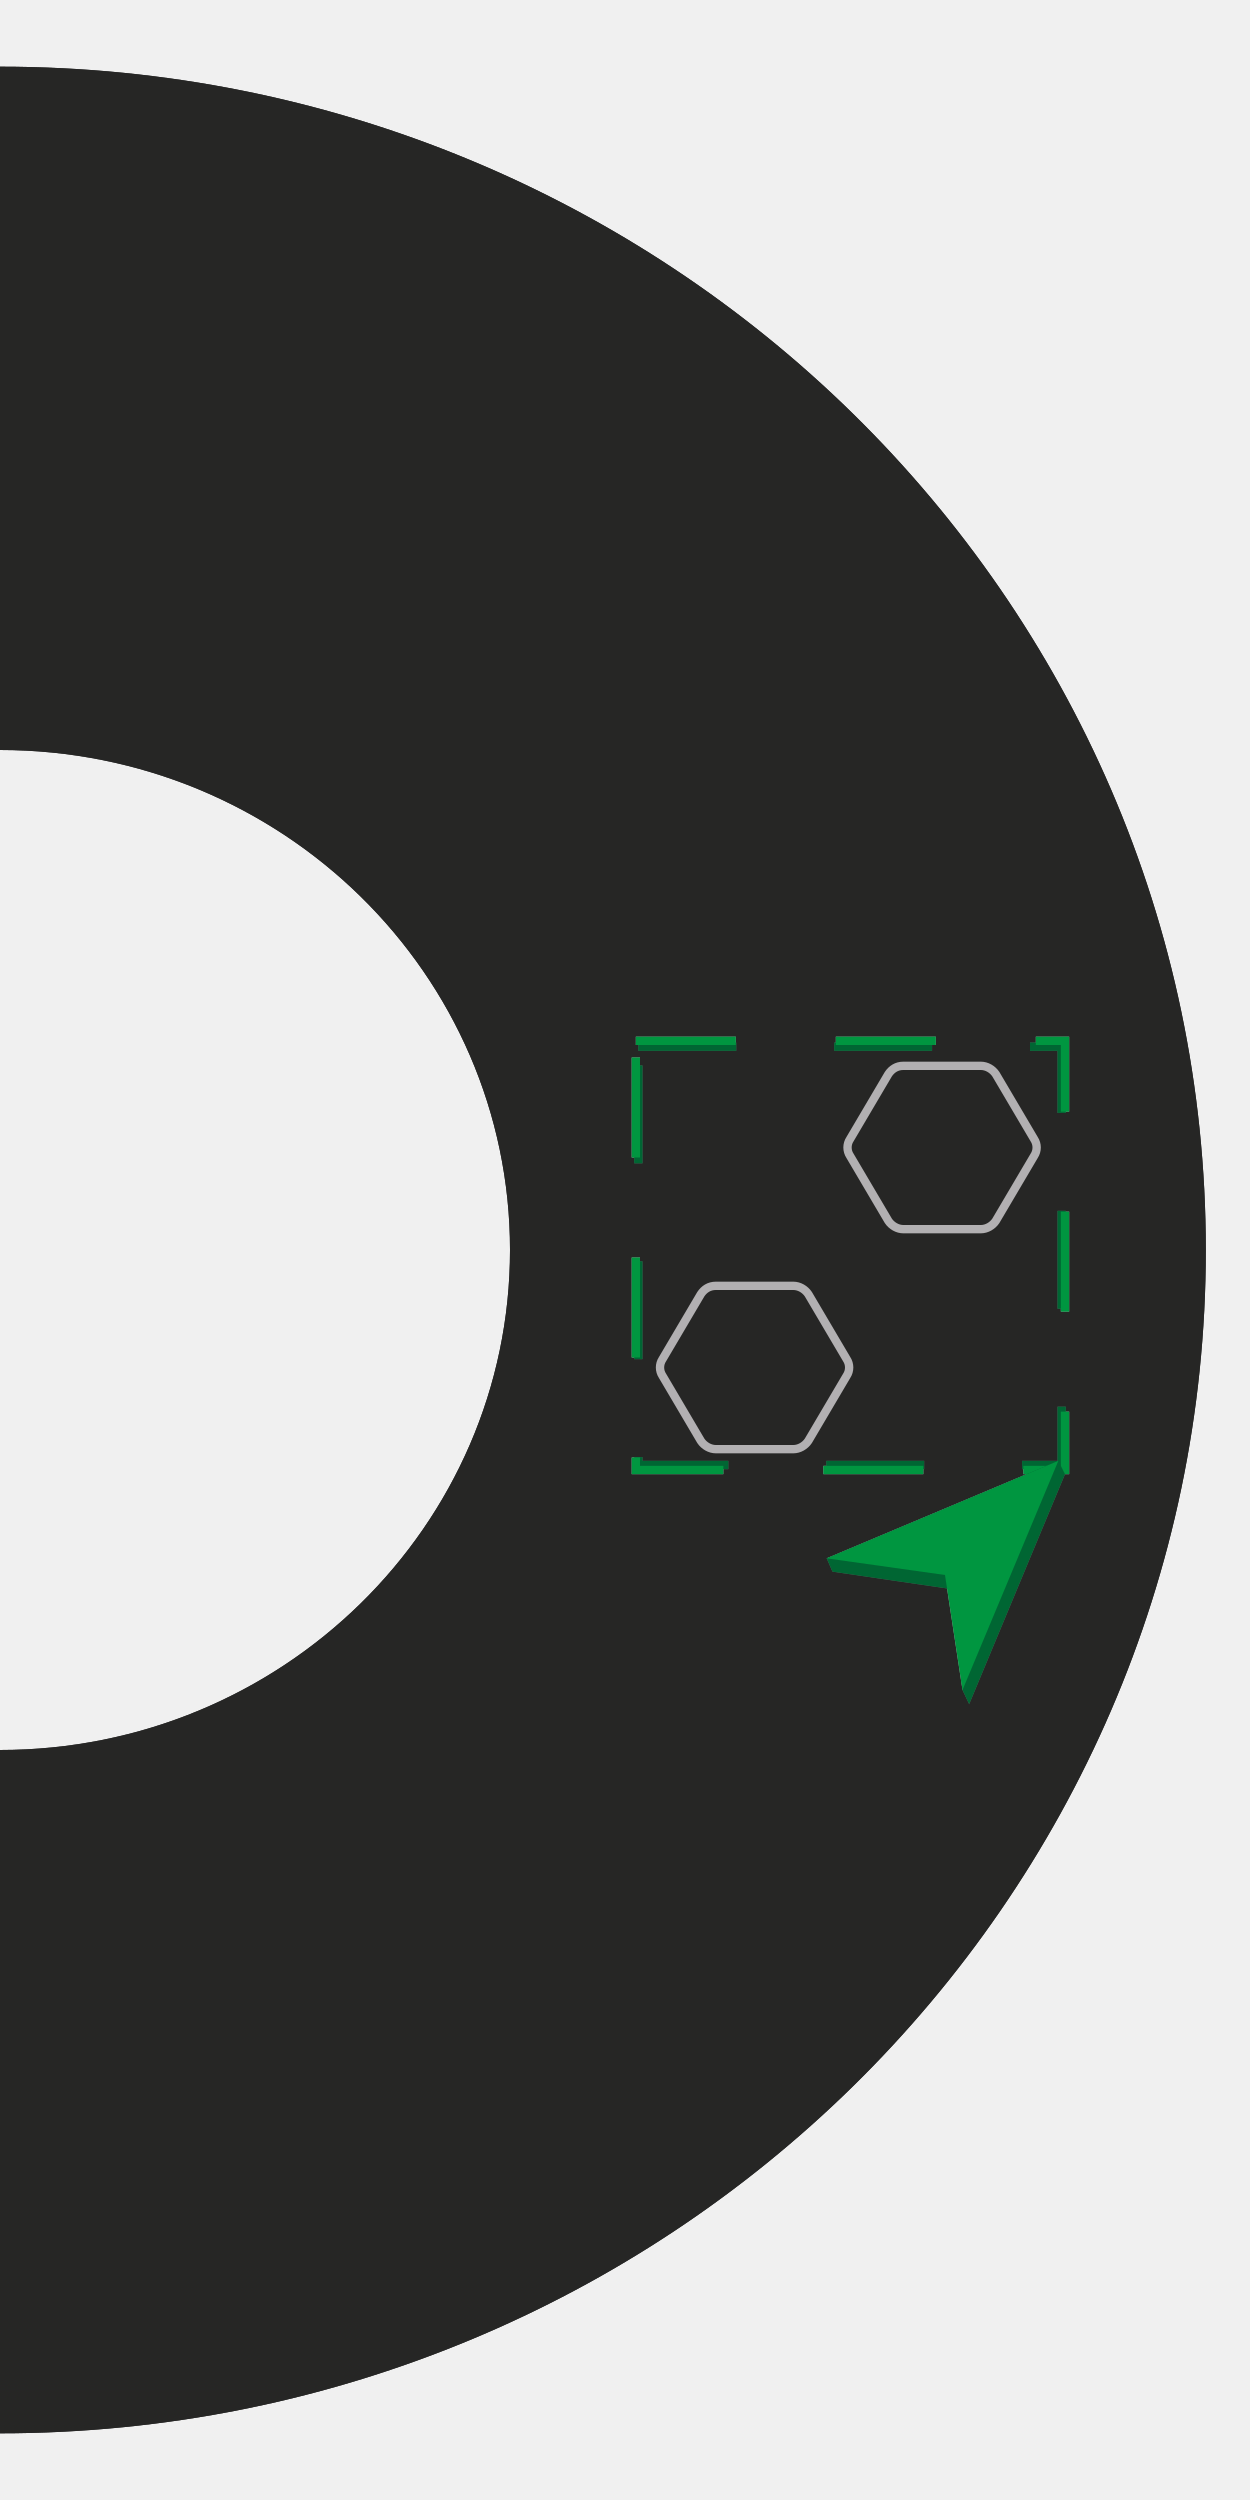
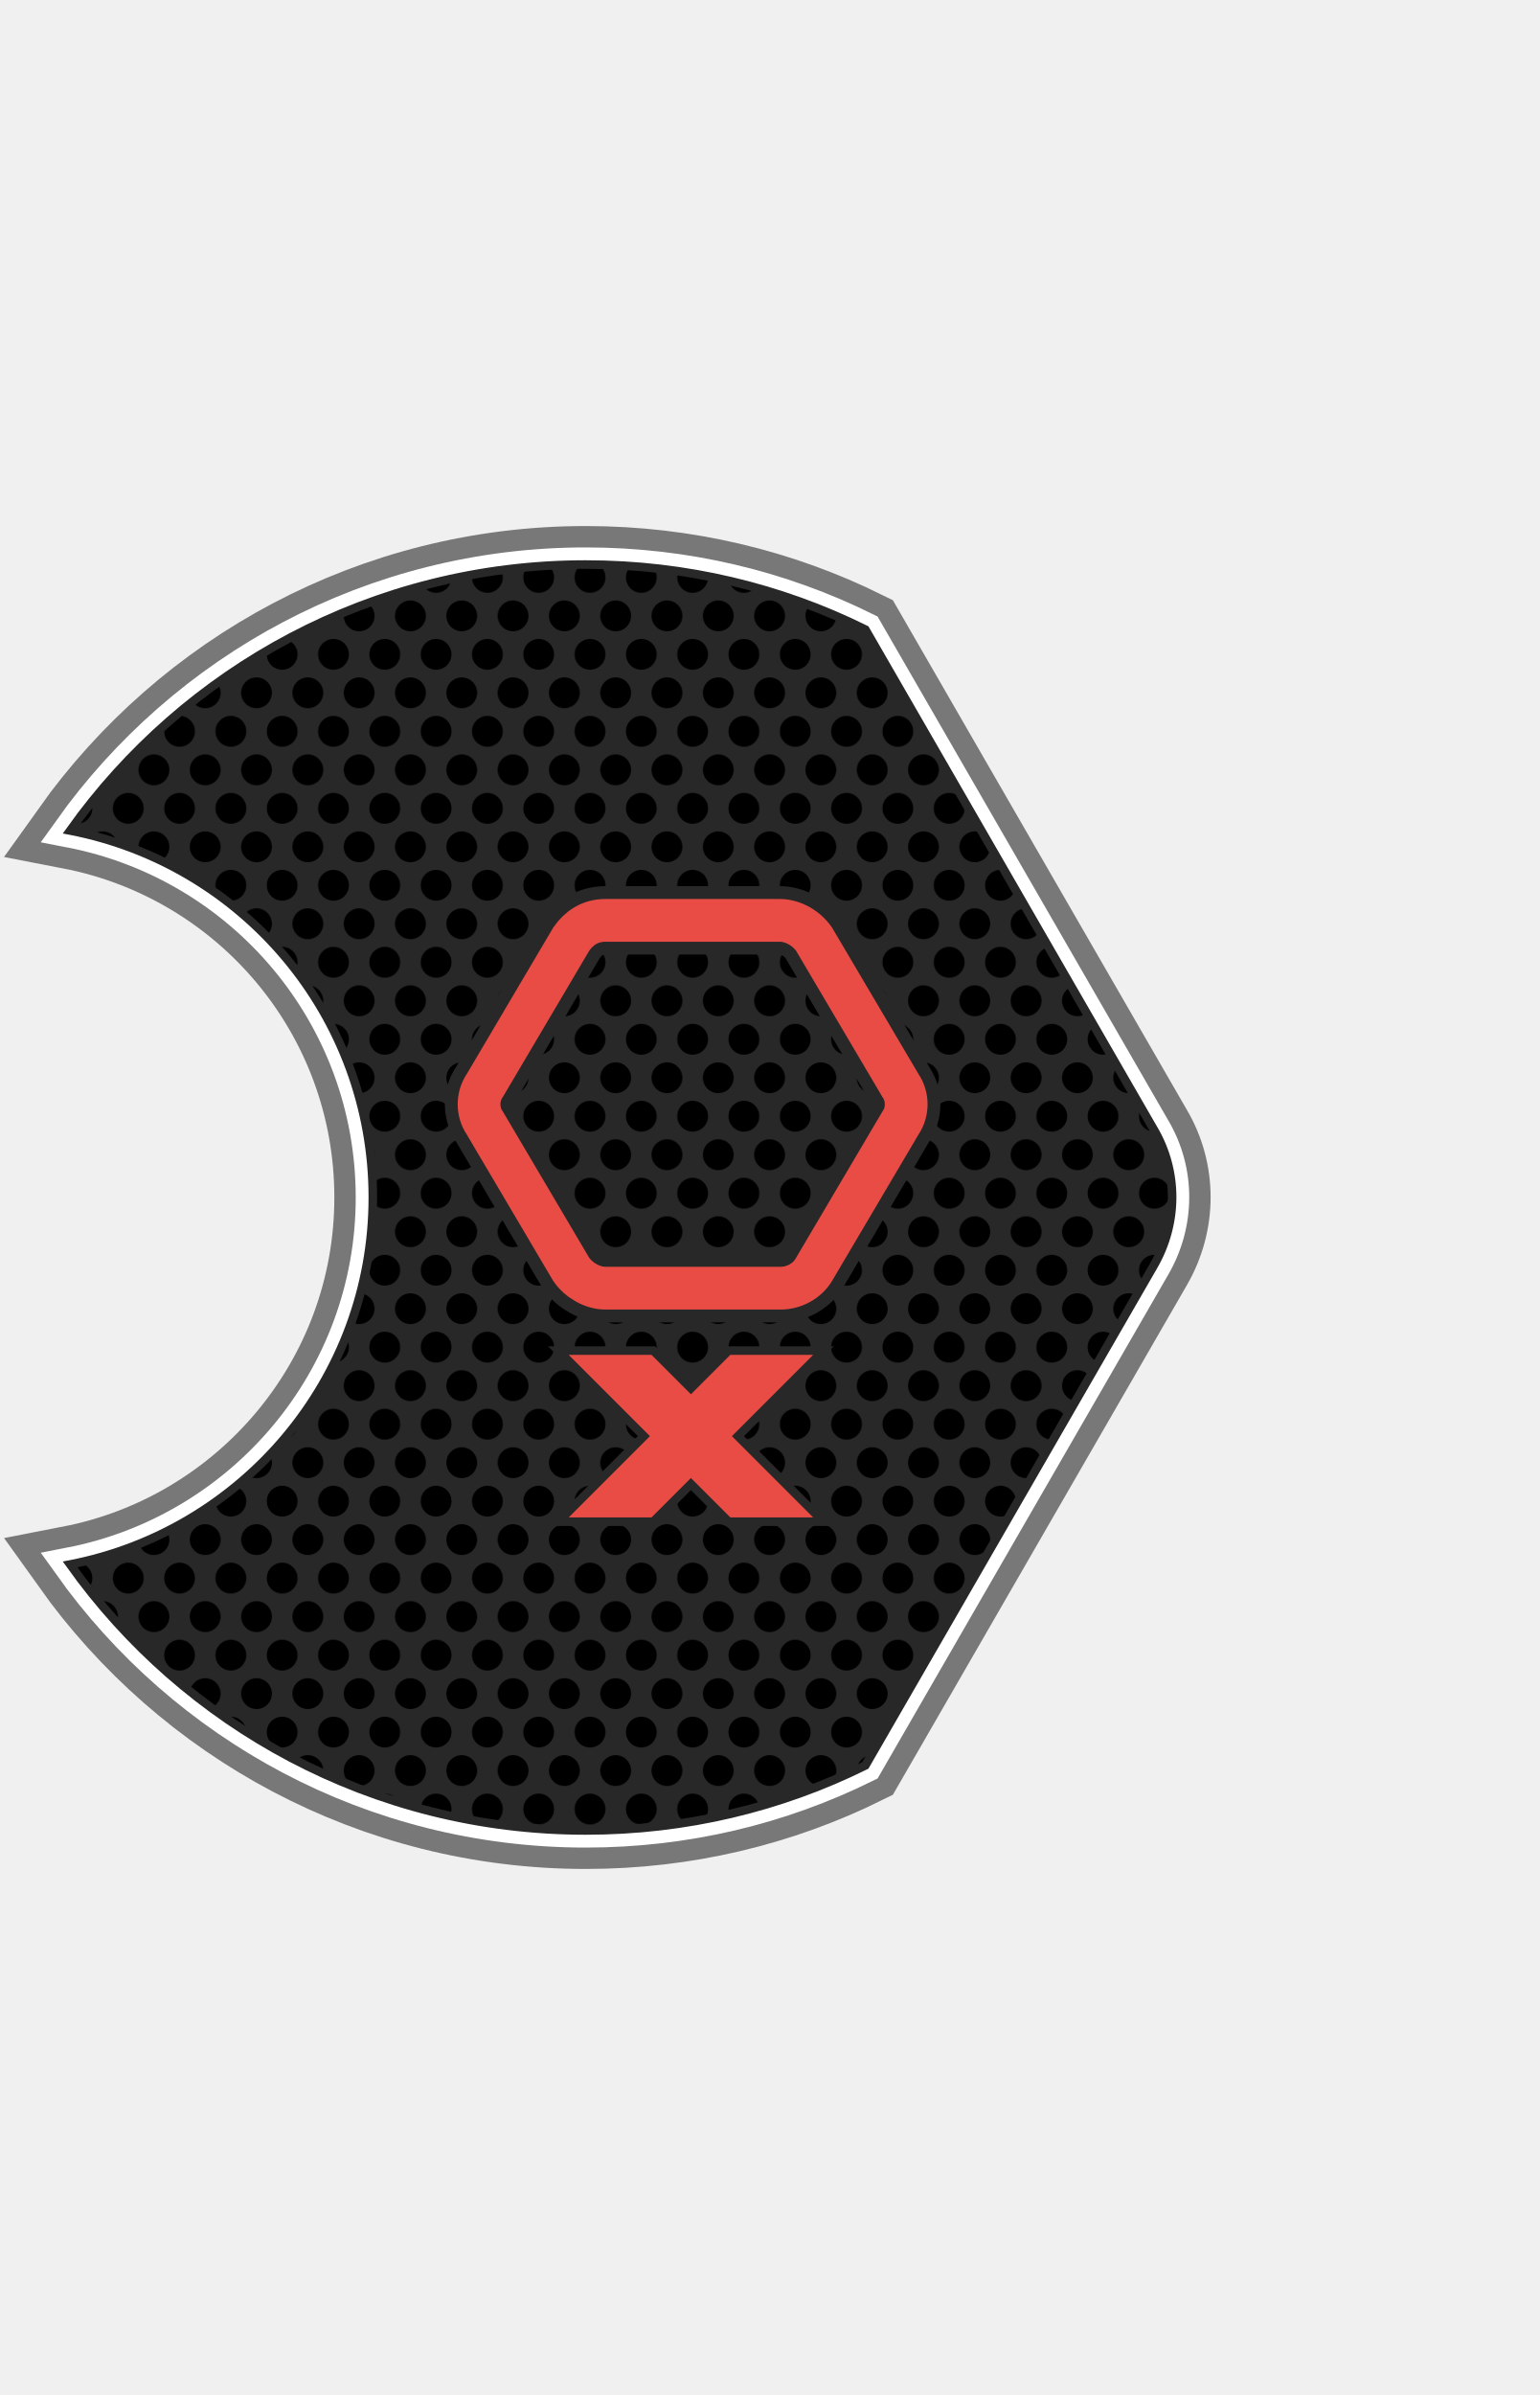
- <svg xmlns="http://www.w3.org/2000/svg" version="1.0" x="0px" y="0px" width="150px" height="300px" viewBox="0 0 150 300" style="enable-background:new 0 0 150 300;" xml:space="preserve">
+ <svg xmlns="http://www.w3.org/2000/svg" version="1.0" x="0px" y="0px" width="180px" height="280px" viewBox="0 0 180 280" style="enable-background:new 0 0 180 280;" xml:space="preserve">
  <style type="text/css">
- 	.st0{fill:#333333;}
- 	.st1{fill:#262625;}
- 	.st2{fill:none;stroke:#5F5E5F;stroke-miterlimit:10;stroke-dasharray:11.75;}
- 	.st3{fill:none;stroke:#B2B0B2;stroke-miterlimit:10;stroke-dasharray:12;}
- 	.st4{fill:#5F5D5E;}
- 	.st5{fill:#B2B0B2;}
- 	.st6{fill:none;stroke:#006633;stroke-miterlimit:10;stroke-dasharray:11.75;}
- 	.st7{fill:none;stroke:#009640;stroke-miterlimit:10;stroke-dasharray:12;}
- 	.st8{fill:#006633;}
- 	.st9{fill:#009640;}
- 	.st10{fill:none;stroke:#B2B0B2;stroke-miterlimit:10;}
+ 	.st0{fill:none;}
+ 	.st1{opacity:0.5;fill:none;stroke:#000000;stroke-width:9;stroke-miterlimit:10;}
+ 	.st2{fill:none;stroke:#FFFFFF;stroke-width:4;stroke-miterlimit:10;}
+ 	.st3{fill:#282828;}
+ 	.st4{fill:url(#Nouvelle_nuance_de_motif_2);stroke:#282828;stroke-miterlimit:10;}
+ 	.st5{display:none;}
+ 	.st6{display:inline;fill:none;stroke:#282828;stroke-width:8;stroke-miterlimit:10;}
+ 	.st7{display:inline;fill:none;stroke:#FFFFFF;stroke-width:5;stroke-miterlimit:10;}
+ 	.st8{display:inline;}
+ 	.st9{fill:#F4F4F4;stroke:#282828;stroke-miterlimit:10;}
+ 	.st10{fill:none;stroke:#282828;stroke-width:8;stroke-miterlimit:10;}
+ 	.st11{fill:none;stroke:#E94C45;stroke-width:5;stroke-miterlimit:10;}
+ 	.st12{fill:#E94C45;stroke:#282828;stroke-miterlimit:10;}
</style>
-   <g id="Calque_1">
-     <path id="XMLID_2_" class="st0" d="M0,210c33.8,0,61.2-26.9,61.2-60c0-33.1-27.4-60-61.2-60L0,8c79.9,0,144.7,63.6,144.7,142   S79.9,292,0,292L0,210z" />
-     <path id="XMLID_258_" class="st1" d="M0,210c33.8,0,61.2-26.9,61.2-60c0-33.1-27.4-60-61.2-60L0,8c79.9,0,144.7,63.6,144.7,142   S79.9,292,0,292L0,210z" />
+   <pattern width="6" height="9" patternUnits="userSpaceOnUse" id="Nouvelle_nuance_de_motif_2" viewBox="1.8 -10.8 6 9" style="overflow:visible;">
+     <g id="XMLID_85_">
+       <polygon id="XMLID_91_" class="st0" points="1.8,-10.8 7.8,-10.8 7.8,-1.8 1.8,-1.8   " />
+       <path id="XMLID_90_" d="M9.6-1.8c0,1-0.8,1.8-1.8,1.8S6-0.8,6-1.8s0.8-1.8,1.8-1.8S9.6-2.8,9.6-1.8z" />
+       <path id="XMLID_89_" d="M3.6-1.8c0,1-0.8,1.8-1.8,1.8S0-0.8,0-1.8s0.8-1.8,1.8-1.8S3.6-2.8,3.6-1.8z" />
+       <path id="XMLID_88_" d="M6.6-6.3c0,1-0.8,1.8-1.8,1.8S3-5.3,3-6.3s0.8-1.8,1.8-1.8S6.6-7.3,6.6-6.3z" />
+       <path id="XMLID_87_" d="M9.6-10.8c0,1-0.8,1.8-1.8,1.8S6-9.8,6-10.8s0.8-1.8,1.8-1.8S9.6-11.8,9.6-10.8z" />
+       <path id="XMLID_86_" d="M3.6-10.8c0,1-0.8,1.8-1.8,1.8S0-9.8,0-10.8s0.8-1.8,1.8-1.8S3.6-11.8,3.6-10.8z" />
+     </g>
+   </pattern>
+   <g id="Calque_4">
+     <path id="XMLID_45_" class="st1" d="M101.2,206.4l33.7-58.4c2.9-5,2.9-11.1,0-16l-33.7-58.4C91.3,68.7,80.2,66,68.5,66   C43.6,66,21.6,78.3,8.2,97.1c20.2,3.9,35.4,21.6,35.4,42.9s-15.3,39-35.4,42.9C21.6,201.7,43.6,214,68.5,214   C80.2,214,91.3,211.3,101.2,206.4z" />
+     <path id="XMLID_67_" class="st2" d="M101.2,206.4l33.7-58.4c2.9-5,2.9-11.1,0-16l-33.7-58.4C91.3,68.7,80.2,66,68.5,66   C43.6,66,21.6,78.3,8.2,97.1c20.2,3.9,35.4,21.6,35.4,42.9s-15.3,39-35.4,42.9C21.6,201.7,43.6,214,68.5,214   C80.2,214,91.3,211.3,101.2,206.4z" />
+     <path id="XMLID_44_" class="st3" d="M101.2,206.4l33.7-58.4c2.9-5,2.9-11.1,0-16l-33.7-58.4C91.3,68.7,80.2,66,68.5,66   C43.6,66,21.6,78.3,8.2,97.1c20.2,3.9,35.4,21.6,35.4,42.9s-15.3,39-35.4,42.9C21.6,201.7,43.6,214,68.5,214   C80.2,214,91.3,211.3,101.2,206.4z" />
+     <path id="XMLID_43_" class="st4" d="M101.2,206.4l33.7-58.4c2.9-5,2.9-11.1,0-16l-33.7-58.4C91.3,68.7,80.2,66,68.5,66   C43.6,66,21.6,78.3,8.2,97.1c20.2,3.9,35.4,21.6,35.4,42.9s-15.3,39-35.4,42.9C21.6,201.7,43.6,214,68.5,214   C80.2,214,91.3,211.3,101.2,206.4z" />
  </g>
-   <g id="Calque_67_-_copie_2">
-     <g id="Calque_66_-_copie_3">
-       <rect id="XMLID_471_" x="76.6" y="125.6" class="st2" width="50.8" height="50.2" />
-       <rect id="XMLID_470_" x="76.3" y="124.9" class="st3" width="51.5" height="51.5" />
-       <polygon id="XMLID_469_" class="st4" points="99.9,188.6 99.2,187 127,175.3 127.8,176.9 116.3,204.5 115.5,202.8 114.2,190.7       " />
-       <polygon id="XMLID_468_" class="st5" points="99.2,187 127,175.3 115.5,202.8 113.4,189   " />
+   <g id="Calque_12" class="st5">
+     <path id="XMLID_12_" class="st6" d="M91.3,150.6H70.8c-1.5,0-3.1-0.9-4-2.2l-10.1-17.1c-0.9-1.3-0.9-3.1,0-4.4l10.1-17.1   c0.9-1.3,2.2-2.2,4-2.2h20.4c1.5,0,3.1,0.9,4,2.2l10.1,17.1c0.9,1.3,0.9,3.1,0,4.4l-10.1,17.1C94.4,149.8,92.8,150.6,91.3,150.6z" />
+     <path id="XMLID_22_" class="st7" d="M91.3,150.6H70.8c-1.5,0-3.1-0.9-4-2.2l-10.1-17.1c-0.9-1.3-0.9-3.1,0-4.4l10.1-17.1   c0.9-1.3,2.2-2.2,4-2.2h20.4c1.5,0,3.1,0.9,4,2.2l10.1,17.1c0.9,1.3,0.9,3.1,0,4.4l-10.1,17.1C94.4,149.8,92.8,150.6,91.3,150.6z" />
+     <g id="XMLID_1_" class="st8">
+       <path id="XMLID_3_" class="st9" d="M65.3,177.9l10-10l-10-10h11.1l4.4,4.4l4.4-4.4h11.1l-10,10l10,10H85.2l-4.4-4.4l-4.4,4.4H65.3    z" />
    </g>
  </g>
-   <g id="Calque_67_-_copie_3">
-     <g id="Calque_66_-_copie_4">
-       <rect id="XMLID_6_" x="76.6" y="125.6" class="st6" width="50.8" height="50.2" />
-       <rect id="XMLID_5_" x="76.3" y="124.9" class="st7" width="51.5" height="51.5" />
-       <polygon id="XMLID_4_" class="st8" points="99.9,188.6 99.2,187 127,175.3 127.8,176.9 116.3,204.5 115.5,202.8 114.2,190.7   " />
-       <polygon id="XMLID_3_" class="st9" points="99.2,187 127,175.3 115.5,202.8 113.4,189   " />
-     </g>
-   </g>
-   <g id="圖層_1">
-     <g id="normalCell">
-       <g id="XMLID_280_">
-         <g id="XMLID_281_">
-           <path id="XMLID_282_" class="st10" d="M95.2,173.9l-9.3,0c-0.7,0-1.4-0.4-1.8-1l-4.6-7.8c-0.4-0.6-0.4-1.4,0-2l4.6-7.8      c0.4-0.6,1-1,1.8-1l9.3,0c0.7,0,1.4,0.4,1.8,1l4.6,7.8c0.4,0.6,0.4,1.4,0,2l-4.6,7.8C96.6,173.5,95.9,173.9,95.2,173.9z" />
-         </g>
-       </g>
-     </g>
-   </g>
-   <g id="圖層_1_-_copie">
-     <g id="normalCell_1_">
-       <g id="XMLID_16_">
-         <g id="XMLID_17_">
-           <path id="XMLID_18_" class="st10" d="M117.7,147.5l-9.3,0c-0.7,0-1.4-0.4-1.8-1l-4.6-7.8c-0.4-0.6-0.4-1.4,0-2l4.6-7.8      c0.4-0.6,1-1,1.8-1l9.3,0c0.7,0,1.4,0.4,1.8,1l4.6,7.8c0.4,0.6,0.4,1.4,0,2l-4.6,7.8C119.1,147.1,118.4,147.5,117.7,147.5z" />
-         </g>
-       </g>
+   <g id="Calque_12_-_copie_2">
+     <path id="XMLID_10_" class="st10" d="M91.3,150.6H70.8c-1.5,0-3.1-0.9-4-2.2l-10.1-17.1c-0.9-1.3-0.9-3.1,0-4.4l10.1-17.1   c0.9-1.3,2.2-2.2,4-2.2h20.4c1.5,0,3.1,0.9,4,2.2l10.1,17.1c0.9,1.3,0.9,3.1,0,4.4l-10.1,17.1C94.4,149.8,92.8,150.6,91.3,150.6z" />
+     <path id="XMLID_9_" class="st11" d="M91.3,150.6H70.8c-1.5,0-3.1-0.9-4-2.2l-10.1-17.1c-0.9-1.3-0.9-3.1,0-4.4l10.1-17.1   c0.9-1.3,2.2-2.2,4-2.2h20.4c1.5,0,3.1,0.9,4,2.2l10.1,17.1c0.9,1.3,0.9,3.1,0,4.4l-10.1,17.1C94.4,149.8,92.8,150.6,91.3,150.6z" />
+     <g id="XMLID_5_">
+       <path id="XMLID_6_" class="st12" d="M65.3,177.9l10-10l-10-10h11.1l4.4,4.4l4.4-4.4h11.1l-10,10l10,10H85.2l-4.4-4.4l-4.4,4.4    H65.3z" />
    </g>
  </g>
</svg>
